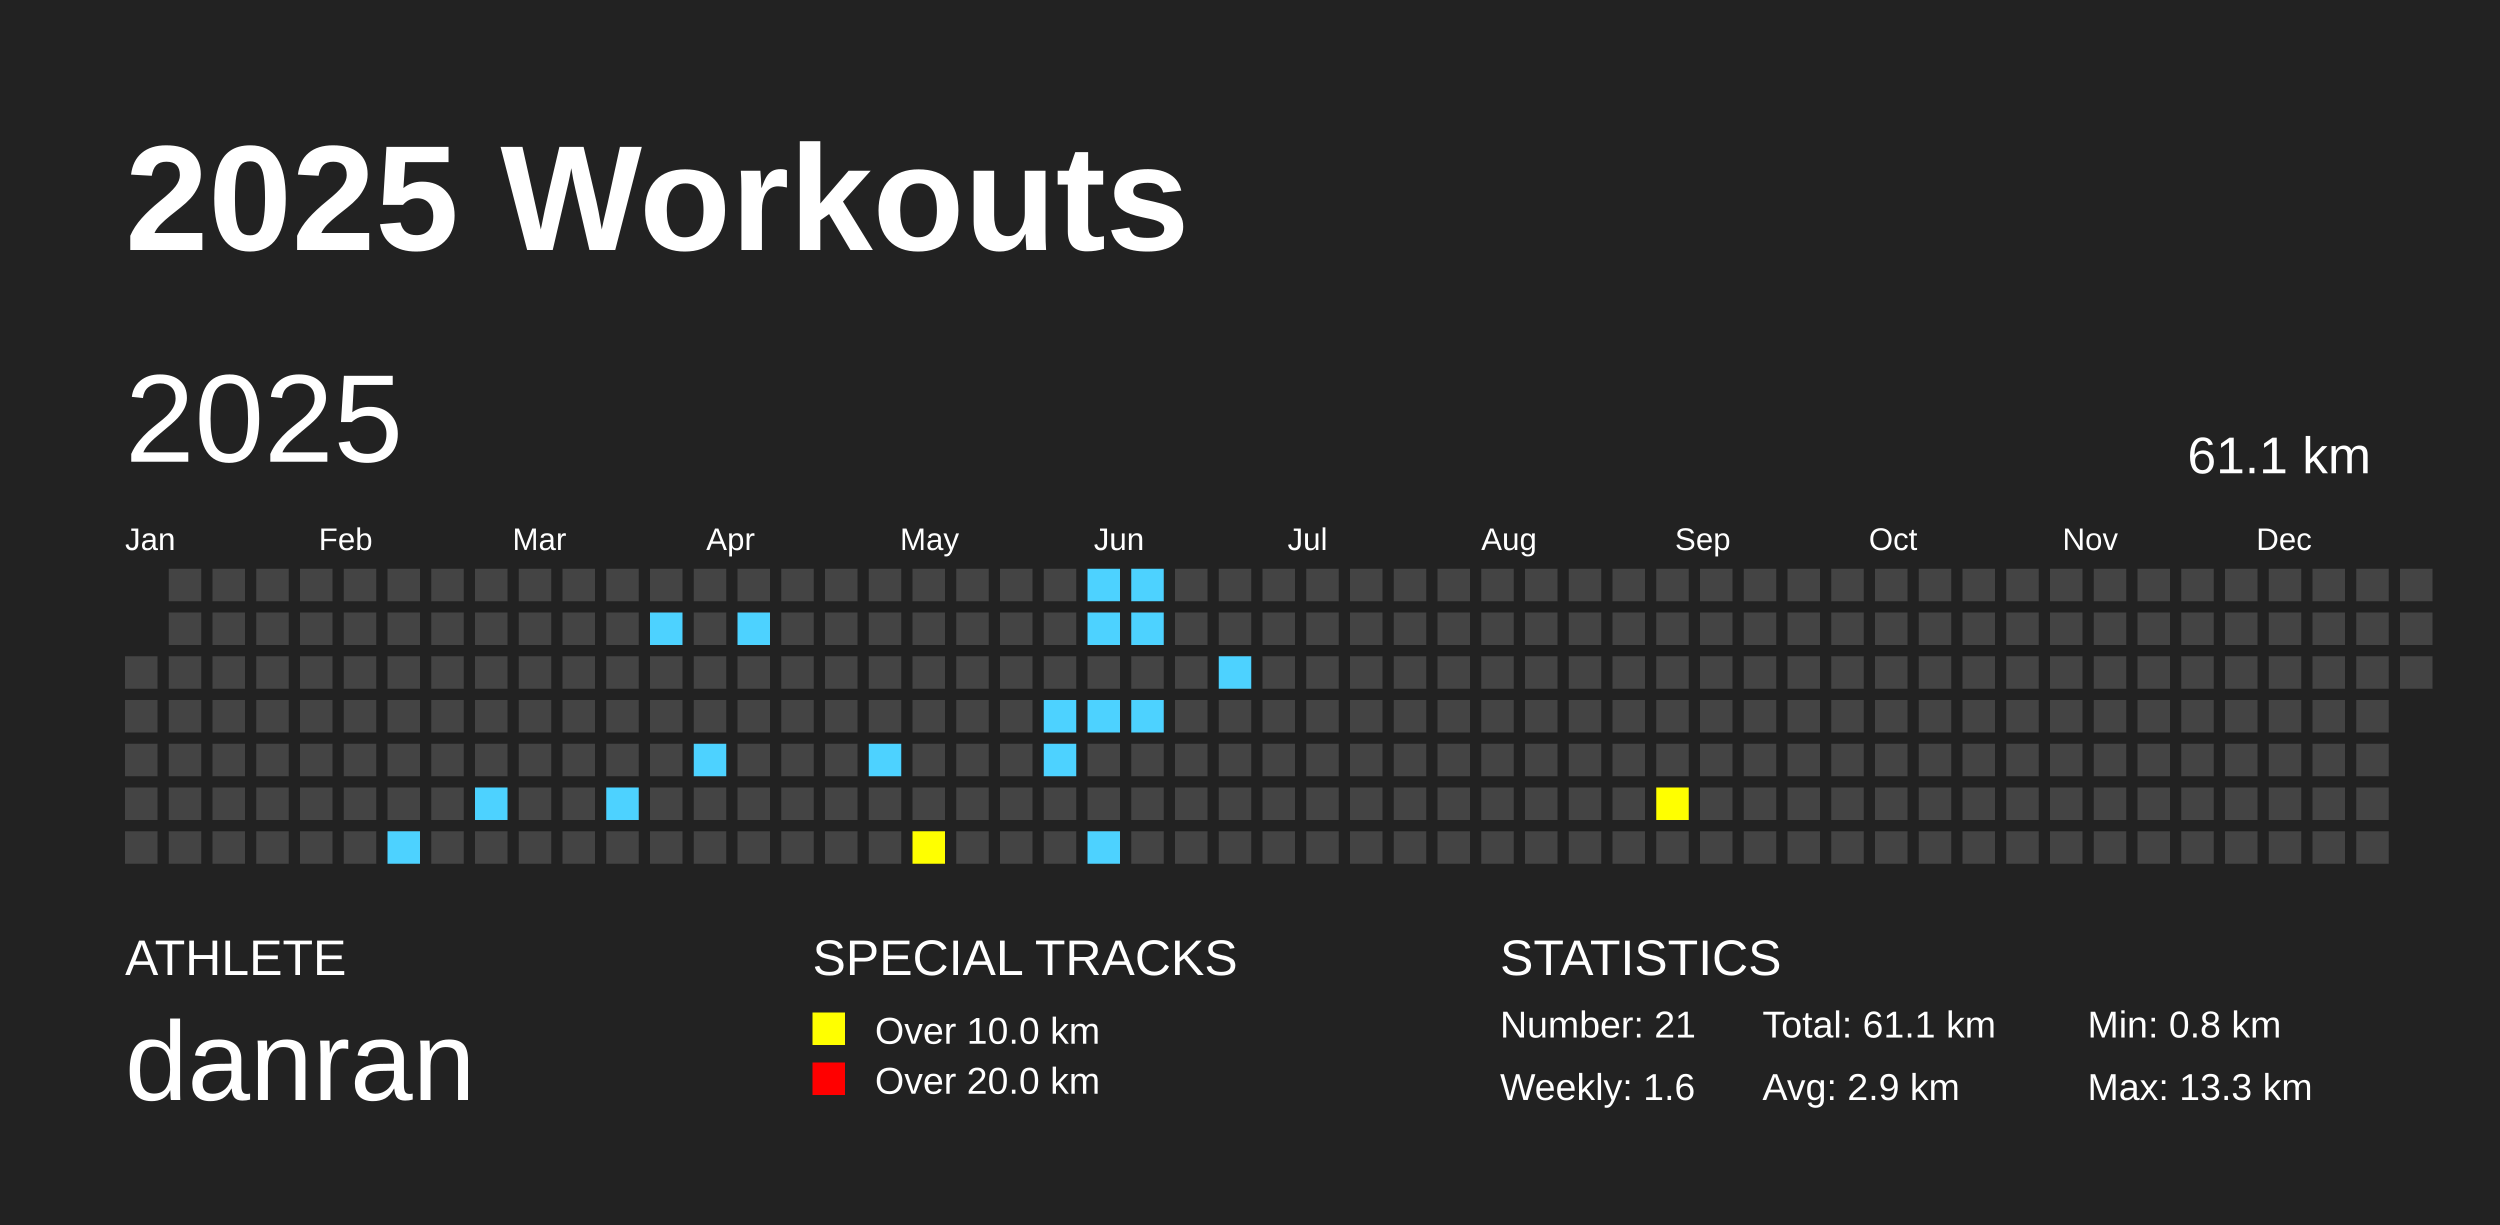
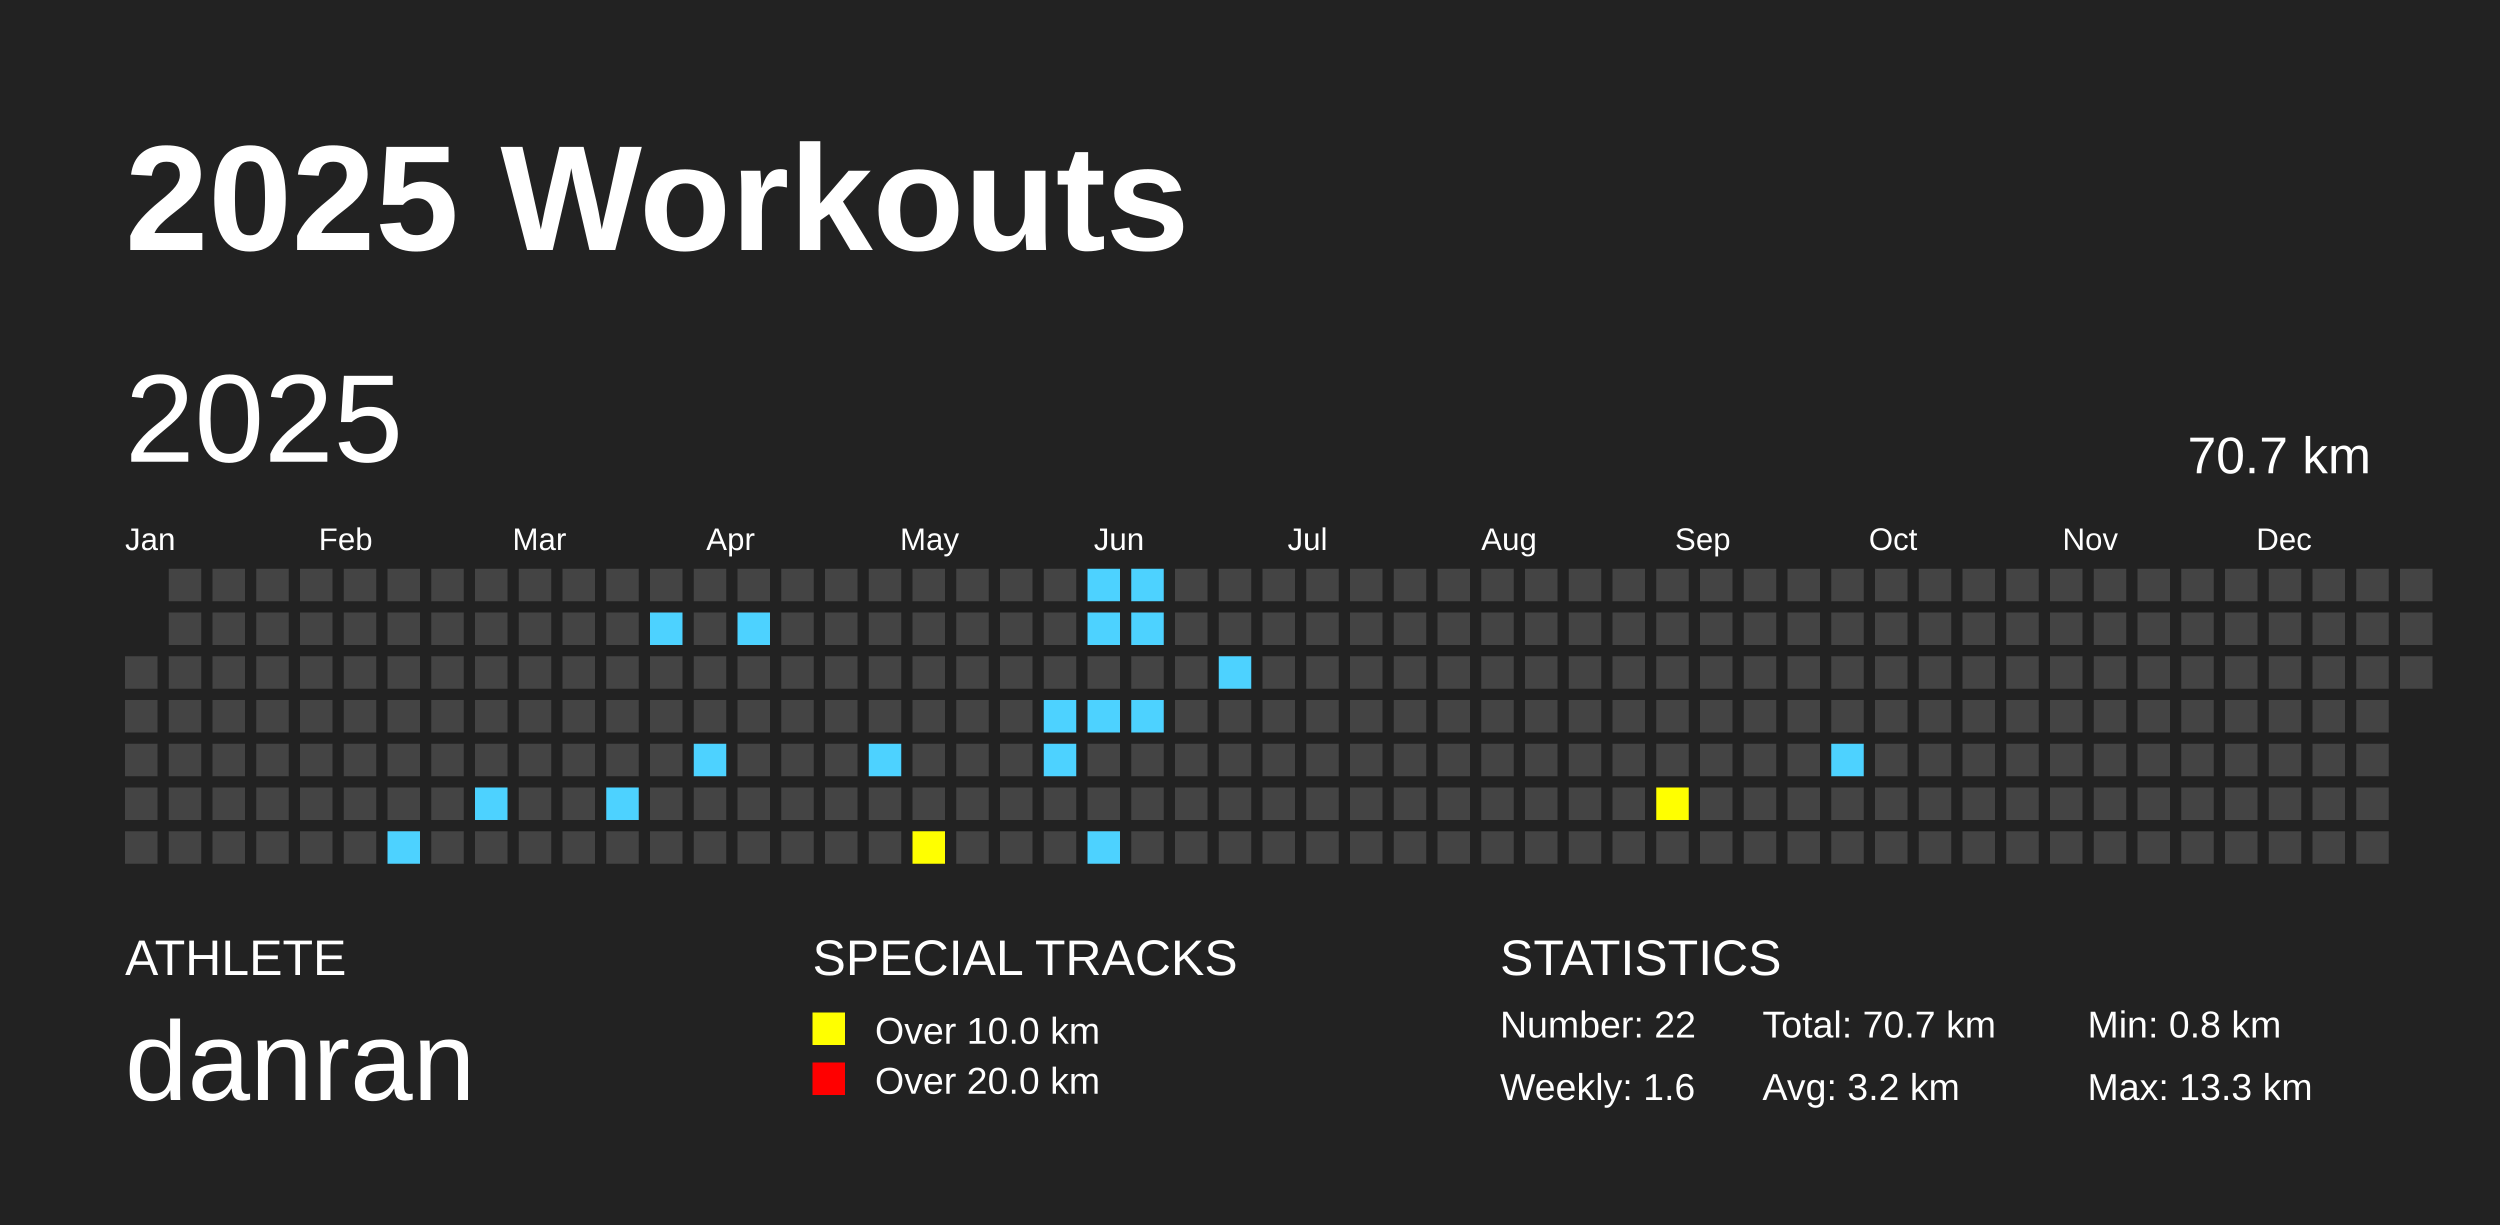
<svg xmlns="http://www.w3.org/2000/svg" baseProfile="full" height="98mm" version="1.1" viewBox="0,0,200,98" width="200mm">
  <defs />
  <rect fill="#222222" height="98" width="200" x="0" y="0" />
  <text fill="#FFFFFF" style="font-size:12px; font-family:Arial; font-weight:bold;" x="10" y="20">2025 Workouts</text>
  <text fill="#FFFFFF" style="font-size:4px; font-family:Arial" x="10" y="78">ATHLETE</text>
  <text fill="#FFFFFF" style="font-size:9px; font-family:Arial" x="10" y="88">danran</text>
  <text fill="#FFFFFF" style="font-size:4px; font-family:Arial" x="65" y="78">SPECIAL TRACKS</text>
  <rect fill="yellow" height="2.6" width="2.6" x="65" y="81" />
  <text fill="#FFFFFF" style="font-size:3px; font-family:Arial" x="70" y="83.5">Over 10.0 km</text>
  <rect fill="red" height="2.6" width="2.6" x="65" y="85" />
  <text fill="#FFFFFF" style="font-size:3px; font-family:Arial" x="70" y="87.5">Over 20.0 km</text>
  <text fill="#FFFFFF" style="font-size:4px; font-family:Arial" x="120" y="78">STATISTICS</text>
-   <text fill="#FFFFFF" style="font-size:3px; font-family:Arial" x="120" y="83">Number: 21</text>
+   <text fill="#FFFFFF" style="font-size:3px; font-family:Arial" x="120" y="83">Number: 22</text>
  <text fill="#FFFFFF" style="font-size:3px; font-family:Arial" x="120" y="88">Weekly: 1.6</text>
-   <text fill="#FFFFFF" style="font-size:3px; font-family:Arial" x="141" y="83">Total: 61.1 km</text>
-   <text fill="#FFFFFF" style="font-size:3px; font-family:Arial" x="141" y="88">Avg: 2.9 km</text>
+   <text fill="#FFFFFF" style="font-size:3px; font-family:Arial" x="141" y="83">Total: 70.7 km</text>
+   <text fill="#FFFFFF" style="font-size:3px; font-family:Arial" x="141" y="88">Avg: 3.2 km</text>
  <text fill="#FFFFFF" style="font-size:3px; font-family:Arial" x="167" y="83">Min: 0.8 km</text>
  <text fill="#FFFFFF" style="font-size:3px; font-family:Arial" x="167" y="88">Max: 13.3 km</text>
  <text dominant-baseline="hanging" fill="#FFFFFF" style="font-size:10.0px; font-family:Arial;" x="10" y="30">2025</text>
-   <text dominant-baseline="hanging" fill="#FFFFFF" style="font-size:4.125px; font-family:Arial;" x="175" y="35">61.1 km</text>
+   <text dominant-baseline="hanging" fill="#FFFFFF" style="font-size:4.125px; font-family:Arial;" x="175" y="35">70.7 km</text>
  <text fill="#FFFFFF" style="font-size:2.5px; font-family:Arial" x="10.0" y="44">Jan</text>
  <text fill="#FFFFFF" style="font-size:2.5px; font-family:Arial" x="25.5" y="44">Feb</text>
  <text fill="#FFFFFF" style="font-size:2.5px; font-family:Arial" x="41.0" y="44">Mar</text>
  <text fill="#FFFFFF" style="font-size:2.5px; font-family:Arial" x="56.5" y="44">Apr</text>
  <text fill="#FFFFFF" style="font-size:2.5px; font-family:Arial" x="72.0" y="44">May</text>
  <text fill="#FFFFFF" style="font-size:2.5px; font-family:Arial" x="87.5" y="44">Jun</text>
  <text fill="#FFFFFF" style="font-size:2.5px; font-family:Arial" x="103.0" y="44">Jul</text>
  <text fill="#FFFFFF" style="font-size:2.5px; font-family:Arial" x="118.5" y="44">Aug</text>
  <text fill="#FFFFFF" style="font-size:2.5px; font-family:Arial" x="134.0" y="44">Sep</text>
  <text fill="#FFFFFF" style="font-size:2.5px; font-family:Arial" x="149.5" y="44">Oct</text>
  <text fill="#FFFFFF" style="font-size:2.5px; font-family:Arial" x="165.0" y="44">Nov</text>
  <text fill="#FFFFFF" style="font-size:2.5px; font-family:Arial" x="180.5" y="44">Dec</text>
  <rect fill="#444444" height="2.6" width="2.6" x="10.0" y="52.5" />
  <rect fill="#444444" height="2.6" width="2.6" x="10.0" y="56.0" />
  <rect fill="#444444" height="2.6" width="2.6" x="10.0" y="59.5" />
  <rect fill="#444444" height="2.6" width="2.6" x="10.0" y="63.0" />
  <rect fill="#444444" height="2.6" width="2.6" x="10.0" y="66.5" />
  <rect fill="#444444" height="2.6" width="2.6" x="13.5" y="45.5" />
  <rect fill="#444444" height="2.6" width="2.6" x="13.5" y="49.0" />
  <rect fill="#444444" height="2.6" width="2.6" x="13.5" y="52.5" />
  <rect fill="#444444" height="2.6" width="2.6" x="13.5" y="56.0" />
  <rect fill="#444444" height="2.6" width="2.6" x="13.5" y="59.5" />
  <rect fill="#444444" height="2.6" width="2.6" x="13.5" y="63.0" />
  <rect fill="#444444" height="2.6" width="2.6" x="13.5" y="66.5" />
  <rect fill="#444444" height="2.6" width="2.6" x="17.0" y="45.5" />
  <rect fill="#444444" height="2.6" width="2.6" x="17.0" y="49.0" />
  <rect fill="#444444" height="2.6" width="2.6" x="17.0" y="52.5" />
  <rect fill="#444444" height="2.6" width="2.6" x="17.0" y="56.0" />
  <rect fill="#444444" height="2.6" width="2.6" x="17.0" y="59.5" />
  <rect fill="#444444" height="2.6" width="2.6" x="17.0" y="63.0" />
  <rect fill="#444444" height="2.6" width="2.6" x="17.0" y="66.5" />
  <rect fill="#444444" height="2.6" width="2.6" x="20.5" y="45.5" />
  <rect fill="#444444" height="2.6" width="2.6" x="20.5" y="49.0" />
  <rect fill="#444444" height="2.6" width="2.6" x="20.5" y="52.5" />
  <rect fill="#444444" height="2.6" width="2.6" x="20.5" y="56.0" />
  <rect fill="#444444" height="2.6" width="2.6" x="20.5" y="59.5" />
  <rect fill="#444444" height="2.6" width="2.6" x="20.5" y="63.0" />
  <rect fill="#444444" height="2.6" width="2.6" x="20.5" y="66.5" />
  <rect fill="#444444" height="2.6" width="2.6" x="24.0" y="45.5" />
  <rect fill="#444444" height="2.6" width="2.6" x="24.0" y="49.0" />
  <rect fill="#444444" height="2.6" width="2.6" x="24.0" y="52.5" />
  <rect fill="#444444" height="2.6" width="2.6" x="24.0" y="56.0" />
  <rect fill="#444444" height="2.6" width="2.6" x="24.0" y="59.5" />
  <rect fill="#444444" height="2.6" width="2.6" x="24.0" y="63.0" />
  <rect fill="#444444" height="2.6" width="2.6" x="24.0" y="66.5" />
  <rect fill="#444444" height="2.6" width="2.6" x="27.5" y="45.5" />
  <rect fill="#444444" height="2.6" width="2.6" x="27.5" y="49.0" />
  <rect fill="#444444" height="2.6" width="2.6" x="27.5" y="52.5" />
  <rect fill="#444444" height="2.6" width="2.6" x="27.5" y="56.0" />
  <rect fill="#444444" height="2.6" width="2.6" x="27.5" y="59.5" />
  <rect fill="#444444" height="2.6" width="2.6" x="27.5" y="63.0" />
  <rect fill="#444444" height="2.6" width="2.6" x="27.5" y="66.5" />
  <rect fill="#444444" height="2.6" width="2.6" x="31.0" y="45.5" />
  <rect fill="#444444" height="2.6" width="2.6" x="31.0" y="49.0" />
  <rect fill="#444444" height="2.6" width="2.6" x="31.0" y="52.5" />
  <rect fill="#444444" height="2.6" width="2.6" x="31.0" y="56.0" />
  <rect fill="#444444" height="2.6" width="2.6" x="31.0" y="59.5" />
  <rect fill="#444444" height="2.6" width="2.6" x="31.0" y="63.0" />
  <rect fill="#4DD2FF" height="2.6" width="2.6" x="31.0" y="66.5" />
  <rect fill="#444444" height="2.6" width="2.6" x="34.5" y="45.5" />
  <rect fill="#444444" height="2.6" width="2.6" x="34.5" y="49.0" />
  <rect fill="#444444" height="2.6" width="2.6" x="34.5" y="52.5" />
  <rect fill="#444444" height="2.6" width="2.6" x="34.5" y="56.0" />
  <rect fill="#444444" height="2.6" width="2.6" x="34.5" y="59.5" />
  <rect fill="#444444" height="2.6" width="2.6" x="34.5" y="63.0" />
  <rect fill="#444444" height="2.6" width="2.6" x="34.5" y="66.5" />
  <rect fill="#444444" height="2.6" width="2.6" x="38.0" y="45.5" />
  <rect fill="#444444" height="2.6" width="2.6" x="38.0" y="49.0" />
  <rect fill="#444444" height="2.6" width="2.6" x="38.0" y="52.5" />
  <rect fill="#444444" height="2.6" width="2.6" x="38.0" y="56.0" />
  <rect fill="#444444" height="2.6" width="2.6" x="38.0" y="59.5" />
  <rect fill="#4DD2FF" height="2.6" width="2.6" x="38.0" y="63.0" />
  <rect fill="#444444" height="2.6" width="2.6" x="38.0" y="66.5" />
  <rect fill="#444444" height="2.6" width="2.6" x="41.5" y="45.5" />
  <rect fill="#444444" height="2.6" width="2.6" x="41.5" y="49.0" />
  <rect fill="#444444" height="2.6" width="2.6" x="41.5" y="52.5" />
  <rect fill="#444444" height="2.6" width="2.6" x="41.5" y="56.0" />
  <rect fill="#444444" height="2.6" width="2.6" x="41.5" y="59.5" />
  <rect fill="#444444" height="2.6" width="2.6" x="41.5" y="63.0" />
  <rect fill="#444444" height="2.6" width="2.6" x="41.5" y="66.5" />
  <rect fill="#444444" height="2.6" width="2.6" x="45.0" y="45.5" />
  <rect fill="#444444" height="2.6" width="2.6" x="45.0" y="49.0" />
  <rect fill="#444444" height="2.6" width="2.6" x="45.0" y="52.5" />
  <rect fill="#444444" height="2.6" width="2.6" x="45.0" y="56.0" />
  <rect fill="#444444" height="2.6" width="2.6" x="45.0" y="59.5" />
  <rect fill="#444444" height="2.6" width="2.6" x="45.0" y="63.0" />
  <rect fill="#444444" height="2.6" width="2.6" x="45.0" y="66.5" />
  <rect fill="#444444" height="2.6" width="2.6" x="48.5" y="45.5" />
  <rect fill="#444444" height="2.6" width="2.6" x="48.5" y="49.0" />
  <rect fill="#444444" height="2.6" width="2.6" x="48.5" y="52.5" />
  <rect fill="#444444" height="2.6" width="2.6" x="48.5" y="56.0" />
  <rect fill="#444444" height="2.6" width="2.6" x="48.5" y="59.5" />
  <rect fill="#4DD2FF" height="2.6" width="2.6" x="48.5" y="63.0" />
  <rect fill="#444444" height="2.6" width="2.6" x="48.5" y="66.5" />
  <rect fill="#444444" height="2.6" width="2.6" x="52.0" y="45.5" />
  <rect fill="#4DD2FF" height="2.6" width="2.6" x="52.0" y="49.0" />
  <rect fill="#444444" height="2.6" width="2.6" x="52.0" y="52.5" />
  <rect fill="#444444" height="2.6" width="2.6" x="52.0" y="56.0" />
  <rect fill="#444444" height="2.6" width="2.6" x="52.0" y="59.5" />
  <rect fill="#444444" height="2.6" width="2.6" x="52.0" y="63.0" />
  <rect fill="#444444" height="2.6" width="2.6" x="52.0" y="66.5" />
  <rect fill="#444444" height="2.6" width="2.6" x="55.5" y="45.5" />
  <rect fill="#444444" height="2.6" width="2.6" x="55.5" y="49.0" />
  <rect fill="#444444" height="2.6" width="2.6" x="55.5" y="52.5" />
  <rect fill="#444444" height="2.6" width="2.6" x="55.5" y="56.0" />
  <rect fill="#4DD2FF" height="2.6" width="2.6" x="55.5" y="59.5" />
  <rect fill="#444444" height="2.6" width="2.6" x="55.5" y="63.0" />
  <rect fill="#444444" height="2.6" width="2.6" x="55.5" y="66.5" />
  <rect fill="#444444" height="2.6" width="2.6" x="59.0" y="45.5" />
  <rect fill="#4DD2FF" height="2.6" width="2.6" x="59.0" y="49.0" />
  <rect fill="#444444" height="2.6" width="2.6" x="59.0" y="52.5" />
  <rect fill="#444444" height="2.6" width="2.6" x="59.0" y="56.0" />
  <rect fill="#444444" height="2.6" width="2.6" x="59.0" y="59.5" />
  <rect fill="#444444" height="2.6" width="2.6" x="59.0" y="63.0" />
  <rect fill="#444444" height="2.6" width="2.6" x="59.0" y="66.5" />
  <rect fill="#444444" height="2.6" width="2.6" x="62.5" y="45.5" />
  <rect fill="#444444" height="2.6" width="2.6" x="62.5" y="49.0" />
  <rect fill="#444444" height="2.6" width="2.6" x="62.5" y="52.5" />
  <rect fill="#444444" height="2.6" width="2.6" x="62.5" y="56.0" />
  <rect fill="#444444" height="2.6" width="2.6" x="62.5" y="59.5" />
  <rect fill="#444444" height="2.6" width="2.6" x="62.5" y="63.0" />
  <rect fill="#444444" height="2.6" width="2.6" x="62.5" y="66.5" />
  <rect fill="#444444" height="2.6" width="2.6" x="66.0" y="45.5" />
  <rect fill="#444444" height="2.6" width="2.6" x="66.0" y="49.0" />
  <rect fill="#444444" height="2.6" width="2.6" x="66.0" y="52.5" />
  <rect fill="#444444" height="2.6" width="2.6" x="66.0" y="56.0" />
  <rect fill="#444444" height="2.6" width="2.6" x="66.0" y="59.5" />
  <rect fill="#444444" height="2.6" width="2.6" x="66.0" y="63.0" />
  <rect fill="#444444" height="2.6" width="2.6" x="66.0" y="66.5" />
  <rect fill="#444444" height="2.6" width="2.6" x="69.5" y="45.5" />
  <rect fill="#444444" height="2.6" width="2.6" x="69.5" y="49.0" />
  <rect fill="#444444" height="2.6" width="2.6" x="69.5" y="52.5" />
  <rect fill="#444444" height="2.6" width="2.6" x="69.5" y="56.0" />
  <rect fill="#4DD2FF" height="2.6" width="2.6" x="69.5" y="59.5" />
  <rect fill="#444444" height="2.6" width="2.6" x="69.5" y="63.0" />
  <rect fill="#444444" height="2.6" width="2.6" x="69.5" y="66.5" />
  <rect fill="#444444" height="2.6" width="2.6" x="73.0" y="45.5" />
  <rect fill="#444444" height="2.6" width="2.6" x="73.0" y="49.0" />
  <rect fill="#444444" height="2.6" width="2.6" x="73.0" y="52.5" />
  <rect fill="#444444" height="2.6" width="2.6" x="73.0" y="56.0" />
  <rect fill="#444444" height="2.6" width="2.6" x="73.0" y="59.5" />
  <rect fill="#444444" height="2.6" width="2.6" x="73.0" y="63.0" />
  <rect fill="yellow" height="2.6" width="2.6" x="73.0" y="66.5" />
  <rect fill="#444444" height="2.6" width="2.6" x="76.5" y="45.5" />
  <rect fill="#444444" height="2.6" width="2.6" x="76.5" y="49.0" />
  <rect fill="#444444" height="2.6" width="2.6" x="76.5" y="52.5" />
  <rect fill="#444444" height="2.6" width="2.6" x="76.5" y="56.0" />
  <rect fill="#444444" height="2.6" width="2.6" x="76.5" y="59.5" />
  <rect fill="#444444" height="2.6" width="2.6" x="76.5" y="63.0" />
  <rect fill="#444444" height="2.6" width="2.6" x="76.5" y="66.5" />
  <rect fill="#444444" height="2.6" width="2.6" x="80.0" y="45.5" />
  <rect fill="#444444" height="2.6" width="2.6" x="80.0" y="49.0" />
  <rect fill="#444444" height="2.6" width="2.6" x="80.0" y="52.5" />
  <rect fill="#444444" height="2.6" width="2.6" x="80.0" y="56.0" />
  <rect fill="#444444" height="2.6" width="2.6" x="80.0" y="59.5" />
  <rect fill="#444444" height="2.6" width="2.6" x="80.0" y="63.0" />
  <rect fill="#444444" height="2.6" width="2.6" x="80.0" y="66.5" />
  <rect fill="#444444" height="2.6" width="2.6" x="83.5" y="45.5" />
  <rect fill="#444444" height="2.6" width="2.6" x="83.5" y="49.0" />
  <rect fill="#444444" height="2.6" width="2.6" x="83.5" y="52.5" />
  <rect fill="#4DD2FF" height="2.6" width="2.6" x="83.5" y="56.0" />
  <rect fill="#4DD2FF" height="2.6" width="2.6" x="83.5" y="59.5" />
  <rect fill="#444444" height="2.6" width="2.6" x="83.5" y="63.0" />
  <rect fill="#444444" height="2.6" width="2.6" x="83.5" y="66.5" />
  <rect fill="#4DD2FF" height="2.6" width="2.6" x="87.0" y="45.5" />
  <rect fill="#4DD2FF" height="2.6" width="2.6" x="87.0" y="49.0" />
  <rect fill="#444444" height="2.6" width="2.6" x="87.0" y="52.5" />
  <rect fill="#4DD2FF" height="2.6" width="2.6" x="87.0" y="56.0" />
  <rect fill="#444444" height="2.6" width="2.6" x="87.0" y="59.5" />
  <rect fill="#444444" height="2.6" width="2.6" x="87.0" y="63.0" />
  <rect fill="#4DD2FF" height="2.6" width="2.6" x="87.0" y="66.5" />
  <rect fill="#4DD2FF" height="2.6" width="2.6" x="90.5" y="45.5" />
  <rect fill="#4DD2FF" height="2.6" width="2.6" x="90.5" y="49.0" />
  <rect fill="#444444" height="2.6" width="2.6" x="90.5" y="52.5" />
  <rect fill="#4DD2FF" height="2.6" width="2.6" x="90.5" y="56.0" />
  <rect fill="#444444" height="2.6" width="2.6" x="90.5" y="59.5" />
  <rect fill="#444444" height="2.6" width="2.6" x="90.5" y="63.0" />
  <rect fill="#444444" height="2.6" width="2.6" x="90.5" y="66.5" />
  <rect fill="#444444" height="2.6" width="2.6" x="94.0" y="45.5" />
  <rect fill="#444444" height="2.6" width="2.6" x="94.0" y="49.0" />
  <rect fill="#444444" height="2.6" width="2.6" x="94.0" y="52.5" />
  <rect fill="#444444" height="2.6" width="2.6" x="94.0" y="56.0" />
  <rect fill="#444444" height="2.6" width="2.6" x="94.0" y="59.5" />
  <rect fill="#444444" height="2.6" width="2.6" x="94.0" y="63.0" />
  <rect fill="#444444" height="2.6" width="2.6" x="94.0" y="66.5" />
  <rect fill="#444444" height="2.6" width="2.6" x="97.5" y="45.5" />
  <rect fill="#444444" height="2.6" width="2.6" x="97.5" y="49.0" />
  <rect fill="#4DD2FF" height="2.6" width="2.6" x="97.5" y="52.5" />
  <rect fill="#444444" height="2.6" width="2.6" x="97.5" y="56.0" />
  <rect fill="#444444" height="2.6" width="2.6" x="97.5" y="59.5" />
  <rect fill="#444444" height="2.6" width="2.6" x="97.5" y="63.0" />
  <rect fill="#444444" height="2.6" width="2.6" x="97.5" y="66.5" />
  <rect fill="#444444" height="2.6" width="2.6" x="101.0" y="45.5" />
  <rect fill="#444444" height="2.6" width="2.6" x="101.0" y="49.0" />
  <rect fill="#444444" height="2.6" width="2.6" x="101.0" y="52.5" />
  <rect fill="#444444" height="2.6" width="2.6" x="101.0" y="56.0" />
  <rect fill="#444444" height="2.6" width="2.6" x="101.0" y="59.5" />
  <rect fill="#444444" height="2.6" width="2.6" x="101.0" y="63.0" />
  <rect fill="#444444" height="2.6" width="2.6" x="101.0" y="66.5" />
  <rect fill="#444444" height="2.6" width="2.6" x="104.5" y="45.5" />
  <rect fill="#444444" height="2.6" width="2.6" x="104.5" y="49.0" />
  <rect fill="#444444" height="2.6" width="2.6" x="104.5" y="52.5" />
  <rect fill="#444444" height="2.6" width="2.6" x="104.5" y="56.0" />
  <rect fill="#444444" height="2.6" width="2.6" x="104.5" y="59.5" />
  <rect fill="#444444" height="2.6" width="2.6" x="104.5" y="63.0" />
  <rect fill="#444444" height="2.6" width="2.6" x="104.5" y="66.5" />
  <rect fill="#444444" height="2.6" width="2.6" x="108.0" y="45.5" />
  <rect fill="#444444" height="2.6" width="2.6" x="108.0" y="49.0" />
  <rect fill="#444444" height="2.6" width="2.6" x="108.0" y="52.5" />
  <rect fill="#444444" height="2.6" width="2.6" x="108.0" y="56.0" />
  <rect fill="#444444" height="2.6" width="2.6" x="108.0" y="59.5" />
  <rect fill="#444444" height="2.6" width="2.6" x="108.0" y="63.0" />
  <rect fill="#444444" height="2.6" width="2.6" x="108.0" y="66.5" />
  <rect fill="#444444" height="2.6" width="2.6" x="111.5" y="45.5" />
  <rect fill="#444444" height="2.6" width="2.6" x="111.5" y="49.0" />
  <rect fill="#444444" height="2.6" width="2.6" x="111.5" y="52.5" />
  <rect fill="#444444" height="2.6" width="2.6" x="111.5" y="56.0" />
  <rect fill="#444444" height="2.6" width="2.6" x="111.5" y="59.5" />
  <rect fill="#444444" height="2.6" width="2.6" x="111.5" y="63.0" />
  <rect fill="#444444" height="2.6" width="2.6" x="111.5" y="66.5" />
  <rect fill="#444444" height="2.6" width="2.6" x="115.0" y="45.5" />
  <rect fill="#444444" height="2.6" width="2.6" x="115.0" y="49.0" />
  <rect fill="#444444" height="2.6" width="2.6" x="115.0" y="52.5" />
  <rect fill="#444444" height="2.6" width="2.6" x="115.0" y="56.0" />
  <rect fill="#444444" height="2.6" width="2.6" x="115.0" y="59.5" />
  <rect fill="#444444" height="2.6" width="2.6" x="115.0" y="63.0" />
  <rect fill="#444444" height="2.6" width="2.6" x="115.0" y="66.5" />
  <rect fill="#444444" height="2.6" width="2.6" x="118.5" y="45.5" />
  <rect fill="#444444" height="2.6" width="2.6" x="118.5" y="49.0" />
  <rect fill="#444444" height="2.6" width="2.6" x="118.5" y="52.5" />
  <rect fill="#444444" height="2.6" width="2.6" x="118.5" y="56.0" />
  <rect fill="#444444" height="2.6" width="2.6" x="118.5" y="59.5" />
  <rect fill="#444444" height="2.6" width="2.6" x="118.5" y="63.0" />
  <rect fill="#444444" height="2.6" width="2.6" x="118.5" y="66.5" />
  <rect fill="#444444" height="2.6" width="2.6" x="122.0" y="45.5" />
  <rect fill="#444444" height="2.6" width="2.6" x="122.0" y="49.0" />
  <rect fill="#444444" height="2.6" width="2.6" x="122.0" y="52.5" />
  <rect fill="#444444" height="2.6" width="2.6" x="122.0" y="56.0" />
  <rect fill="#444444" height="2.6" width="2.6" x="122.0" y="59.5" />
  <rect fill="#444444" height="2.6" width="2.6" x="122.0" y="63.0" />
  <rect fill="#444444" height="2.6" width="2.6" x="122.0" y="66.5" />
  <rect fill="#444444" height="2.6" width="2.6" x="125.5" y="45.5" />
  <rect fill="#444444" height="2.6" width="2.6" x="125.5" y="49.0" />
  <rect fill="#444444" height="2.6" width="2.6" x="125.5" y="52.5" />
  <rect fill="#444444" height="2.6" width="2.6" x="125.5" y="56.0" />
  <rect fill="#444444" height="2.6" width="2.6" x="125.5" y="59.5" />
  <rect fill="#444444" height="2.6" width="2.6" x="125.5" y="63.0" />
  <rect fill="#444444" height="2.6" width="2.6" x="125.5" y="66.5" />
  <rect fill="#444444" height="2.6" width="2.6" x="129.0" y="45.5" />
  <rect fill="#444444" height="2.6" width="2.6" x="129.0" y="49.0" />
  <rect fill="#444444" height="2.6" width="2.6" x="129.0" y="52.5" />
  <rect fill="#444444" height="2.6" width="2.6" x="129.0" y="56.0" />
  <rect fill="#444444" height="2.6" width="2.6" x="129.0" y="59.5" />
  <rect fill="#444444" height="2.6" width="2.6" x="129.0" y="63.0" />
  <rect fill="#444444" height="2.6" width="2.6" x="129.0" y="66.5" />
  <rect fill="#444444" height="2.6" width="2.6" x="132.5" y="45.5" />
  <rect fill="#444444" height="2.6" width="2.6" x="132.5" y="49.0" />
  <rect fill="#444444" height="2.6" width="2.6" x="132.5" y="52.5" />
  <rect fill="#444444" height="2.6" width="2.6" x="132.5" y="56.0" />
  <rect fill="#444444" height="2.6" width="2.6" x="132.5" y="59.5" />
  <rect fill="yellow" height="2.6" width="2.6" x="132.5" y="63.0" />
  <rect fill="#444444" height="2.6" width="2.6" x="132.5" y="66.5" />
  <rect fill="#444444" height="2.6" width="2.6" x="136.0" y="45.5" />
  <rect fill="#444444" height="2.6" width="2.6" x="136.0" y="49.0" />
  <rect fill="#444444" height="2.6" width="2.6" x="136.0" y="52.5" />
  <rect fill="#444444" height="2.6" width="2.6" x="136.0" y="56.0" />
  <rect fill="#444444" height="2.6" width="2.6" x="136.0" y="59.5" />
  <rect fill="#444444" height="2.6" width="2.6" x="136.0" y="63.0" />
  <rect fill="#444444" height="2.6" width="2.6" x="136.0" y="66.5" />
  <rect fill="#444444" height="2.6" width="2.6" x="139.5" y="45.5" />
  <rect fill="#444444" height="2.6" width="2.6" x="139.5" y="49.0" />
  <rect fill="#444444" height="2.6" width="2.6" x="139.5" y="52.5" />
  <rect fill="#444444" height="2.6" width="2.6" x="139.5" y="56.0" />
  <rect fill="#444444" height="2.6" width="2.6" x="139.5" y="59.5" />
  <rect fill="#444444" height="2.6" width="2.6" x="139.5" y="63.0" />
  <rect fill="#444444" height="2.6" width="2.6" x="139.5" y="66.5" />
  <rect fill="#444444" height="2.6" width="2.6" x="143.0" y="45.5" />
  <rect fill="#444444" height="2.6" width="2.6" x="143.0" y="49.0" />
  <rect fill="#444444" height="2.6" width="2.6" x="143.0" y="52.5" />
  <rect fill="#444444" height="2.6" width="2.6" x="143.0" y="56.0" />
  <rect fill="#444444" height="2.6" width="2.6" x="143.0" y="59.5" />
  <rect fill="#444444" height="2.6" width="2.6" x="143.0" y="63.0" />
  <rect fill="#444444" height="2.6" width="2.6" x="143.0" y="66.5" />
  <rect fill="#444444" height="2.6" width="2.6" x="146.5" y="45.5" />
  <rect fill="#444444" height="2.6" width="2.6" x="146.5" y="49.0" />
  <rect fill="#444444" height="2.6" width="2.6" x="146.5" y="52.5" />
  <rect fill="#444444" height="2.6" width="2.6" x="146.5" y="56.0" />
-   <rect fill="#444444" height="2.6" width="2.6" x="146.5" y="59.5" />
+   <rect fill="#4DD2FF" height="2.6" width="2.6" x="146.5" y="59.5" />
  <rect fill="#444444" height="2.6" width="2.6" x="146.5" y="63.0" />
  <rect fill="#444444" height="2.6" width="2.6" x="146.5" y="66.5" />
  <rect fill="#444444" height="2.6" width="2.6" x="150.0" y="45.5" />
  <rect fill="#444444" height="2.6" width="2.6" x="150.0" y="49.0" />
  <rect fill="#444444" height="2.6" width="2.6" x="150.0" y="52.5" />
  <rect fill="#444444" height="2.6" width="2.6" x="150.0" y="56.0" />
  <rect fill="#444444" height="2.6" width="2.6" x="150.0" y="59.5" />
  <rect fill="#444444" height="2.6" width="2.6" x="150.0" y="63.0" />
  <rect fill="#444444" height="2.6" width="2.6" x="150.0" y="66.5" />
  <rect fill="#444444" height="2.6" width="2.6" x="153.5" y="45.5" />
  <rect fill="#444444" height="2.6" width="2.6" x="153.5" y="49.0" />
  <rect fill="#444444" height="2.6" width="2.6" x="153.5" y="52.5" />
  <rect fill="#444444" height="2.6" width="2.6" x="153.5" y="56.0" />
  <rect fill="#444444" height="2.6" width="2.6" x="153.5" y="59.5" />
  <rect fill="#444444" height="2.6" width="2.6" x="153.5" y="63.0" />
  <rect fill="#444444" height="2.6" width="2.6" x="153.5" y="66.5" />
  <rect fill="#444444" height="2.6" width="2.6" x="157.0" y="45.5" />
  <rect fill="#444444" height="2.6" width="2.6" x="157.0" y="49.0" />
  <rect fill="#444444" height="2.6" width="2.6" x="157.0" y="52.5" />
  <rect fill="#444444" height="2.6" width="2.6" x="157.0" y="56.0" />
  <rect fill="#444444" height="2.6" width="2.6" x="157.0" y="59.5" />
  <rect fill="#444444" height="2.6" width="2.6" x="157.0" y="63.0" />
  <rect fill="#444444" height="2.6" width="2.6" x="157.0" y="66.5" />
  <rect fill="#444444" height="2.6" width="2.6" x="160.5" y="45.5" />
  <rect fill="#444444" height="2.6" width="2.6" x="160.5" y="49.0" />
  <rect fill="#444444" height="2.6" width="2.6" x="160.5" y="52.5" />
  <rect fill="#444444" height="2.6" width="2.6" x="160.5" y="56.0" />
  <rect fill="#444444" height="2.6" width="2.6" x="160.5" y="59.5" />
  <rect fill="#444444" height="2.6" width="2.6" x="160.5" y="63.0" />
  <rect fill="#444444" height="2.6" width="2.6" x="160.5" y="66.5" />
  <rect fill="#444444" height="2.6" width="2.6" x="164.0" y="45.5" />
  <rect fill="#444444" height="2.6" width="2.6" x="164.0" y="49.0" />
  <rect fill="#444444" height="2.6" width="2.6" x="164.0" y="52.5" />
  <rect fill="#444444" height="2.6" width="2.6" x="164.0" y="56.0" />
  <rect fill="#444444" height="2.6" width="2.6" x="164.0" y="59.5" />
  <rect fill="#444444" height="2.6" width="2.6" x="164.0" y="63.0" />
  <rect fill="#444444" height="2.6" width="2.6" x="164.0" y="66.5" />
  <rect fill="#444444" height="2.6" width="2.6" x="167.5" y="45.5" />
  <rect fill="#444444" height="2.6" width="2.6" x="167.5" y="49.0" />
  <rect fill="#444444" height="2.6" width="2.6" x="167.5" y="52.5" />
  <rect fill="#444444" height="2.6" width="2.6" x="167.5" y="56.0" />
  <rect fill="#444444" height="2.6" width="2.6" x="167.5" y="59.5" />
  <rect fill="#444444" height="2.6" width="2.6" x="167.5" y="63.0" />
  <rect fill="#444444" height="2.6" width="2.6" x="167.5" y="66.5" />
  <rect fill="#444444" height="2.6" width="2.6" x="171.0" y="45.5" />
  <rect fill="#444444" height="2.6" width="2.6" x="171.0" y="49.0" />
  <rect fill="#444444" height="2.6" width="2.6" x="171.0" y="52.5" />
  <rect fill="#444444" height="2.6" width="2.6" x="171.0" y="56.0" />
  <rect fill="#444444" height="2.6" width="2.6" x="171.0" y="59.5" />
  <rect fill="#444444" height="2.6" width="2.6" x="171.0" y="63.0" />
  <rect fill="#444444" height="2.6" width="2.6" x="171.0" y="66.5" />
  <rect fill="#444444" height="2.6" width="2.6" x="174.5" y="45.5" />
  <rect fill="#444444" height="2.6" width="2.6" x="174.5" y="49.0" />
  <rect fill="#444444" height="2.6" width="2.6" x="174.5" y="52.5" />
  <rect fill="#444444" height="2.6" width="2.6" x="174.5" y="56.0" />
  <rect fill="#444444" height="2.6" width="2.6" x="174.5" y="59.5" />
  <rect fill="#444444" height="2.6" width="2.6" x="174.5" y="63.0" />
  <rect fill="#444444" height="2.6" width="2.6" x="174.5" y="66.5" />
  <rect fill="#444444" height="2.6" width="2.6" x="178.0" y="45.5" />
  <rect fill="#444444" height="2.6" width="2.6" x="178.0" y="49.0" />
  <rect fill="#444444" height="2.6" width="2.6" x="178.0" y="52.5" />
  <rect fill="#444444" height="2.6" width="2.6" x="178.0" y="56.0" />
  <rect fill="#444444" height="2.6" width="2.6" x="178.0" y="59.5" />
  <rect fill="#444444" height="2.6" width="2.6" x="178.0" y="63.0" />
  <rect fill="#444444" height="2.6" width="2.6" x="178.0" y="66.5" />
  <rect fill="#444444" height="2.6" width="2.6" x="181.5" y="45.5" />
  <rect fill="#444444" height="2.6" width="2.6" x="181.5" y="49.0" />
  <rect fill="#444444" height="2.6" width="2.6" x="181.5" y="52.5" />
  <rect fill="#444444" height="2.6" width="2.6" x="181.5" y="56.0" />
  <rect fill="#444444" height="2.6" width="2.6" x="181.5" y="59.5" />
  <rect fill="#444444" height="2.6" width="2.6" x="181.5" y="63.0" />
  <rect fill="#444444" height="2.6" width="2.6" x="181.5" y="66.5" />
  <rect fill="#444444" height="2.6" width="2.6" x="185.0" y="45.5" />
  <rect fill="#444444" height="2.6" width="2.6" x="185.0" y="49.0" />
  <rect fill="#444444" height="2.6" width="2.6" x="185.0" y="52.5" />
  <rect fill="#444444" height="2.6" width="2.6" x="185.0" y="56.0" />
  <rect fill="#444444" height="2.6" width="2.6" x="185.0" y="59.5" />
  <rect fill="#444444" height="2.6" width="2.6" x="185.0" y="63.0" />
  <rect fill="#444444" height="2.6" width="2.6" x="185.0" y="66.5" />
  <rect fill="#444444" height="2.6" width="2.6" x="188.5" y="45.5" />
  <rect fill="#444444" height="2.6" width="2.6" x="188.5" y="49.0" />
  <rect fill="#444444" height="2.6" width="2.6" x="188.5" y="52.5" />
  <rect fill="#444444" height="2.6" width="2.6" x="188.5" y="56.0" />
  <rect fill="#444444" height="2.6" width="2.6" x="188.5" y="59.5" />
  <rect fill="#444444" height="2.6" width="2.6" x="188.5" y="63.0" />
  <rect fill="#444444" height="2.6" width="2.6" x="188.5" y="66.5" />
  <rect fill="#444444" height="2.6" width="2.6" x="192.0" y="45.5" />
  <rect fill="#444444" height="2.6" width="2.6" x="192.0" y="49.0" />
  <rect fill="#444444" height="2.6" width="2.6" x="192.0" y="52.5" />
</svg>
